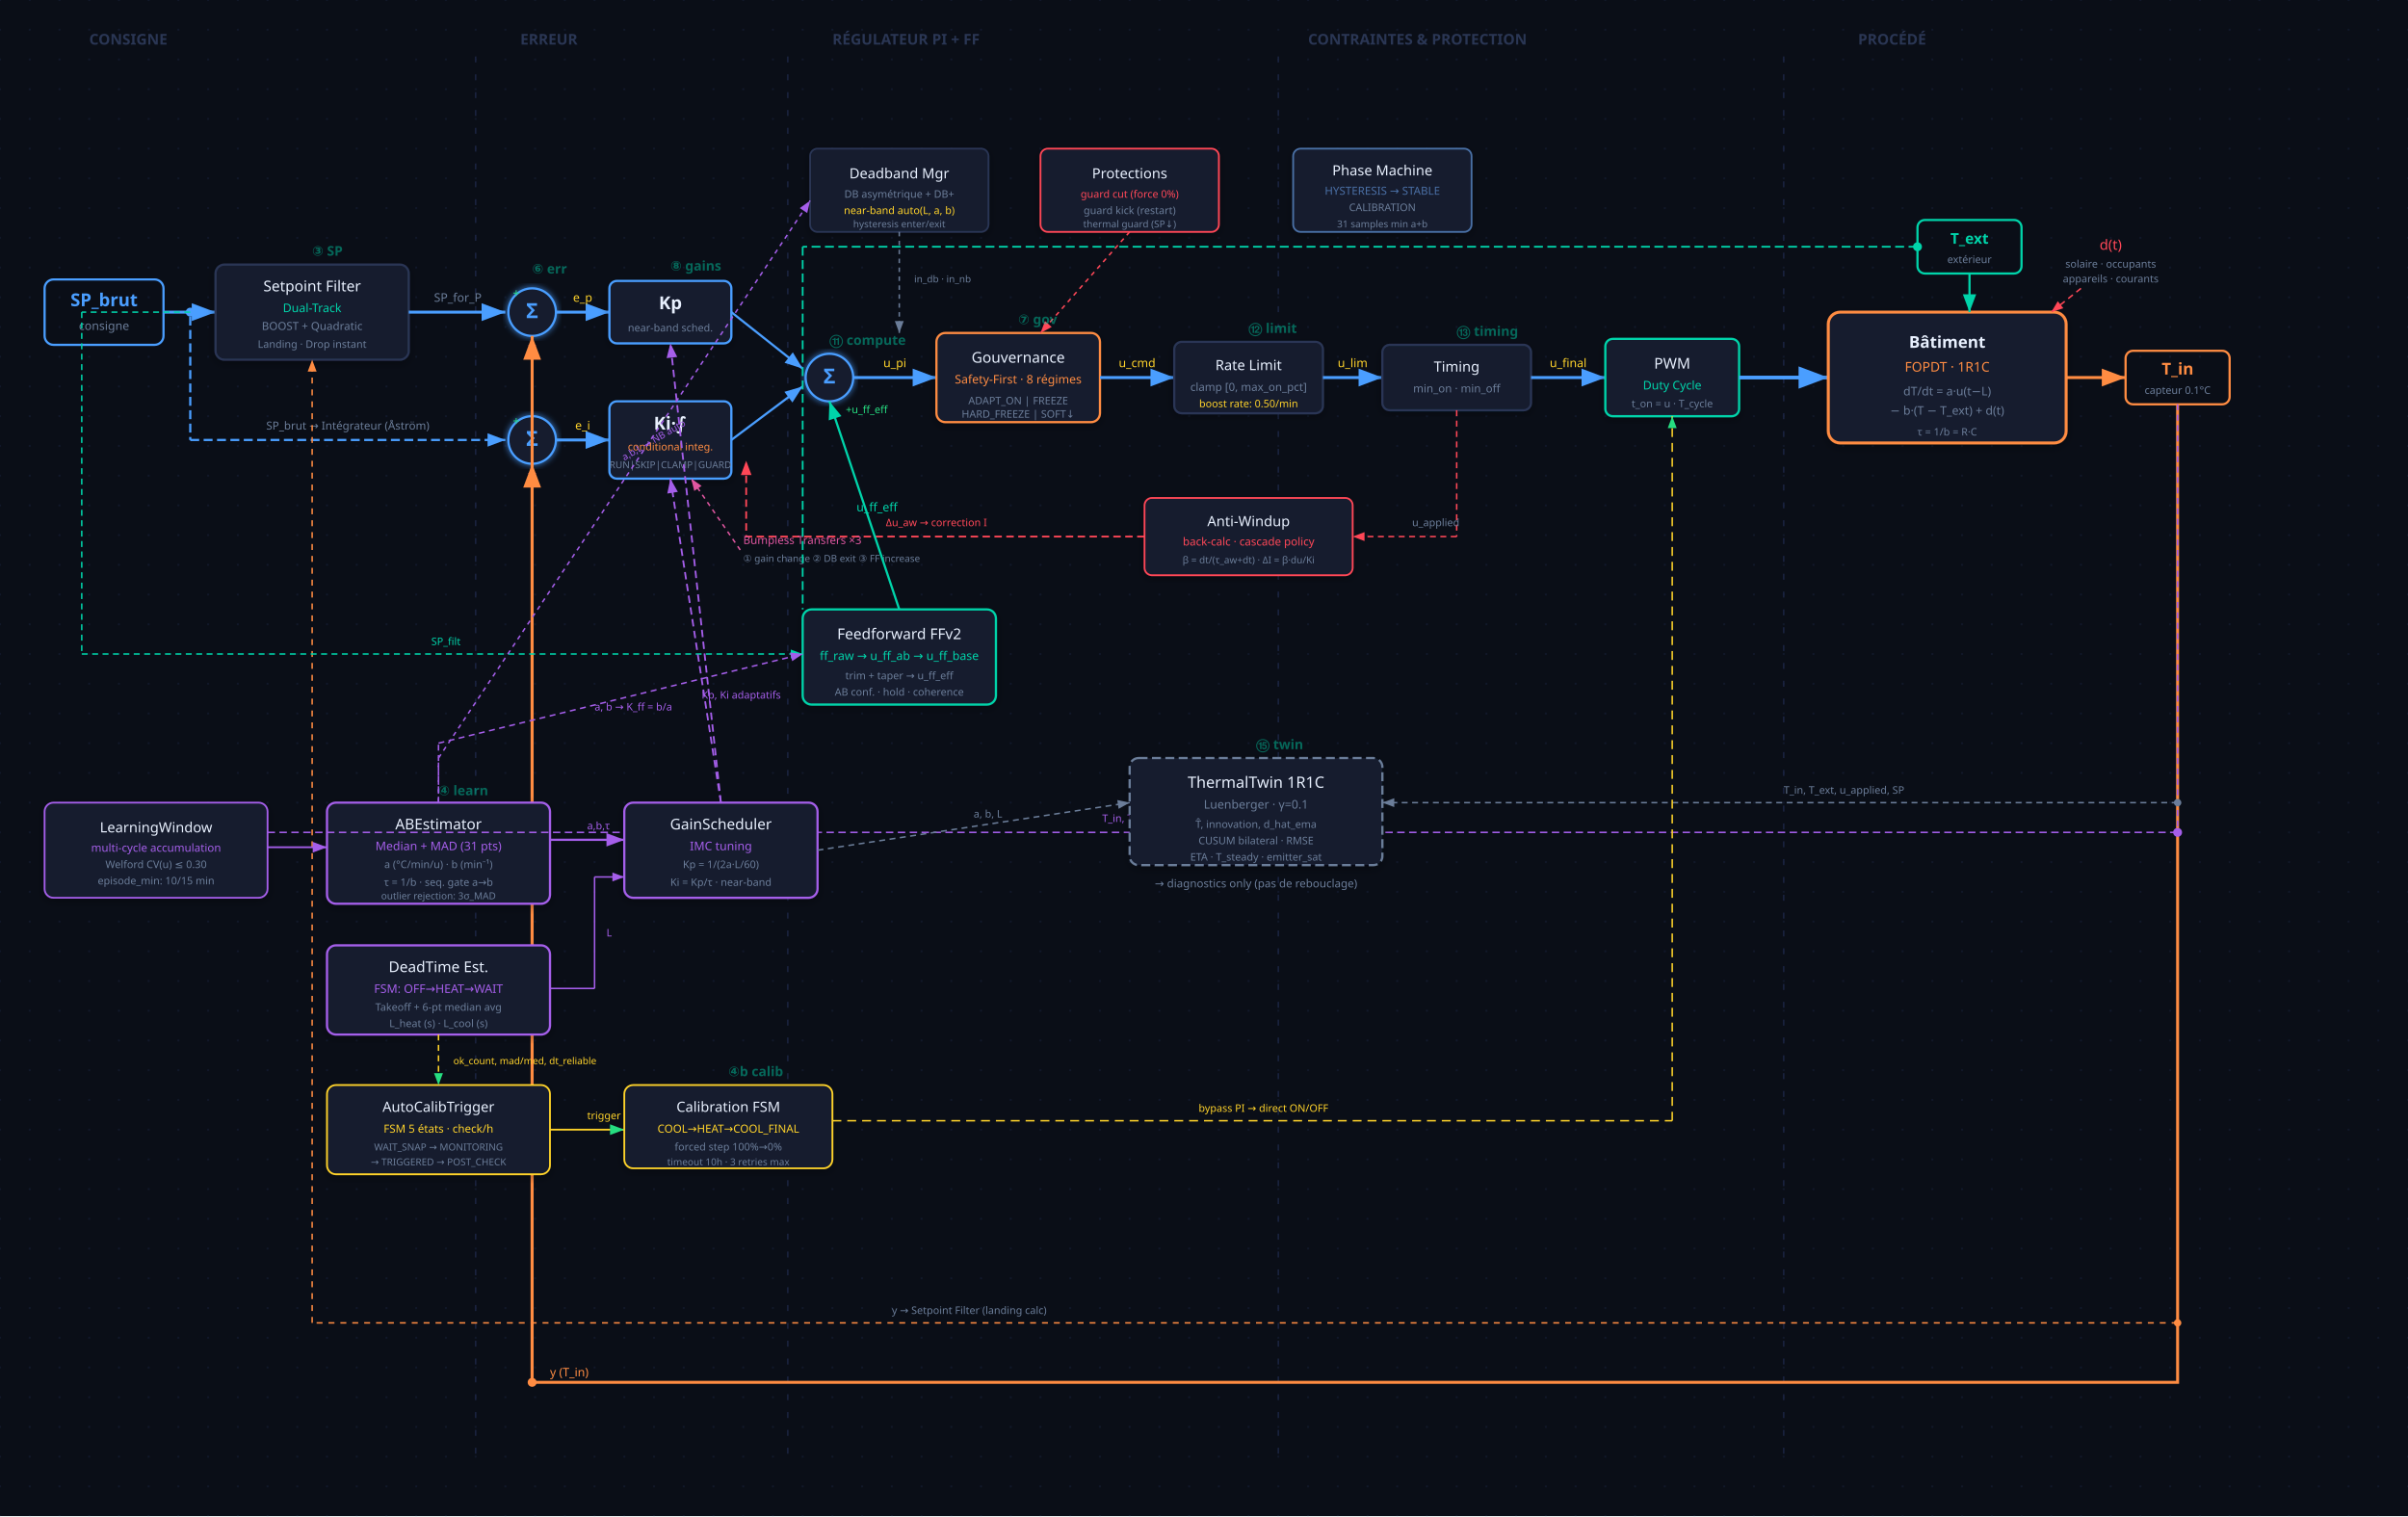
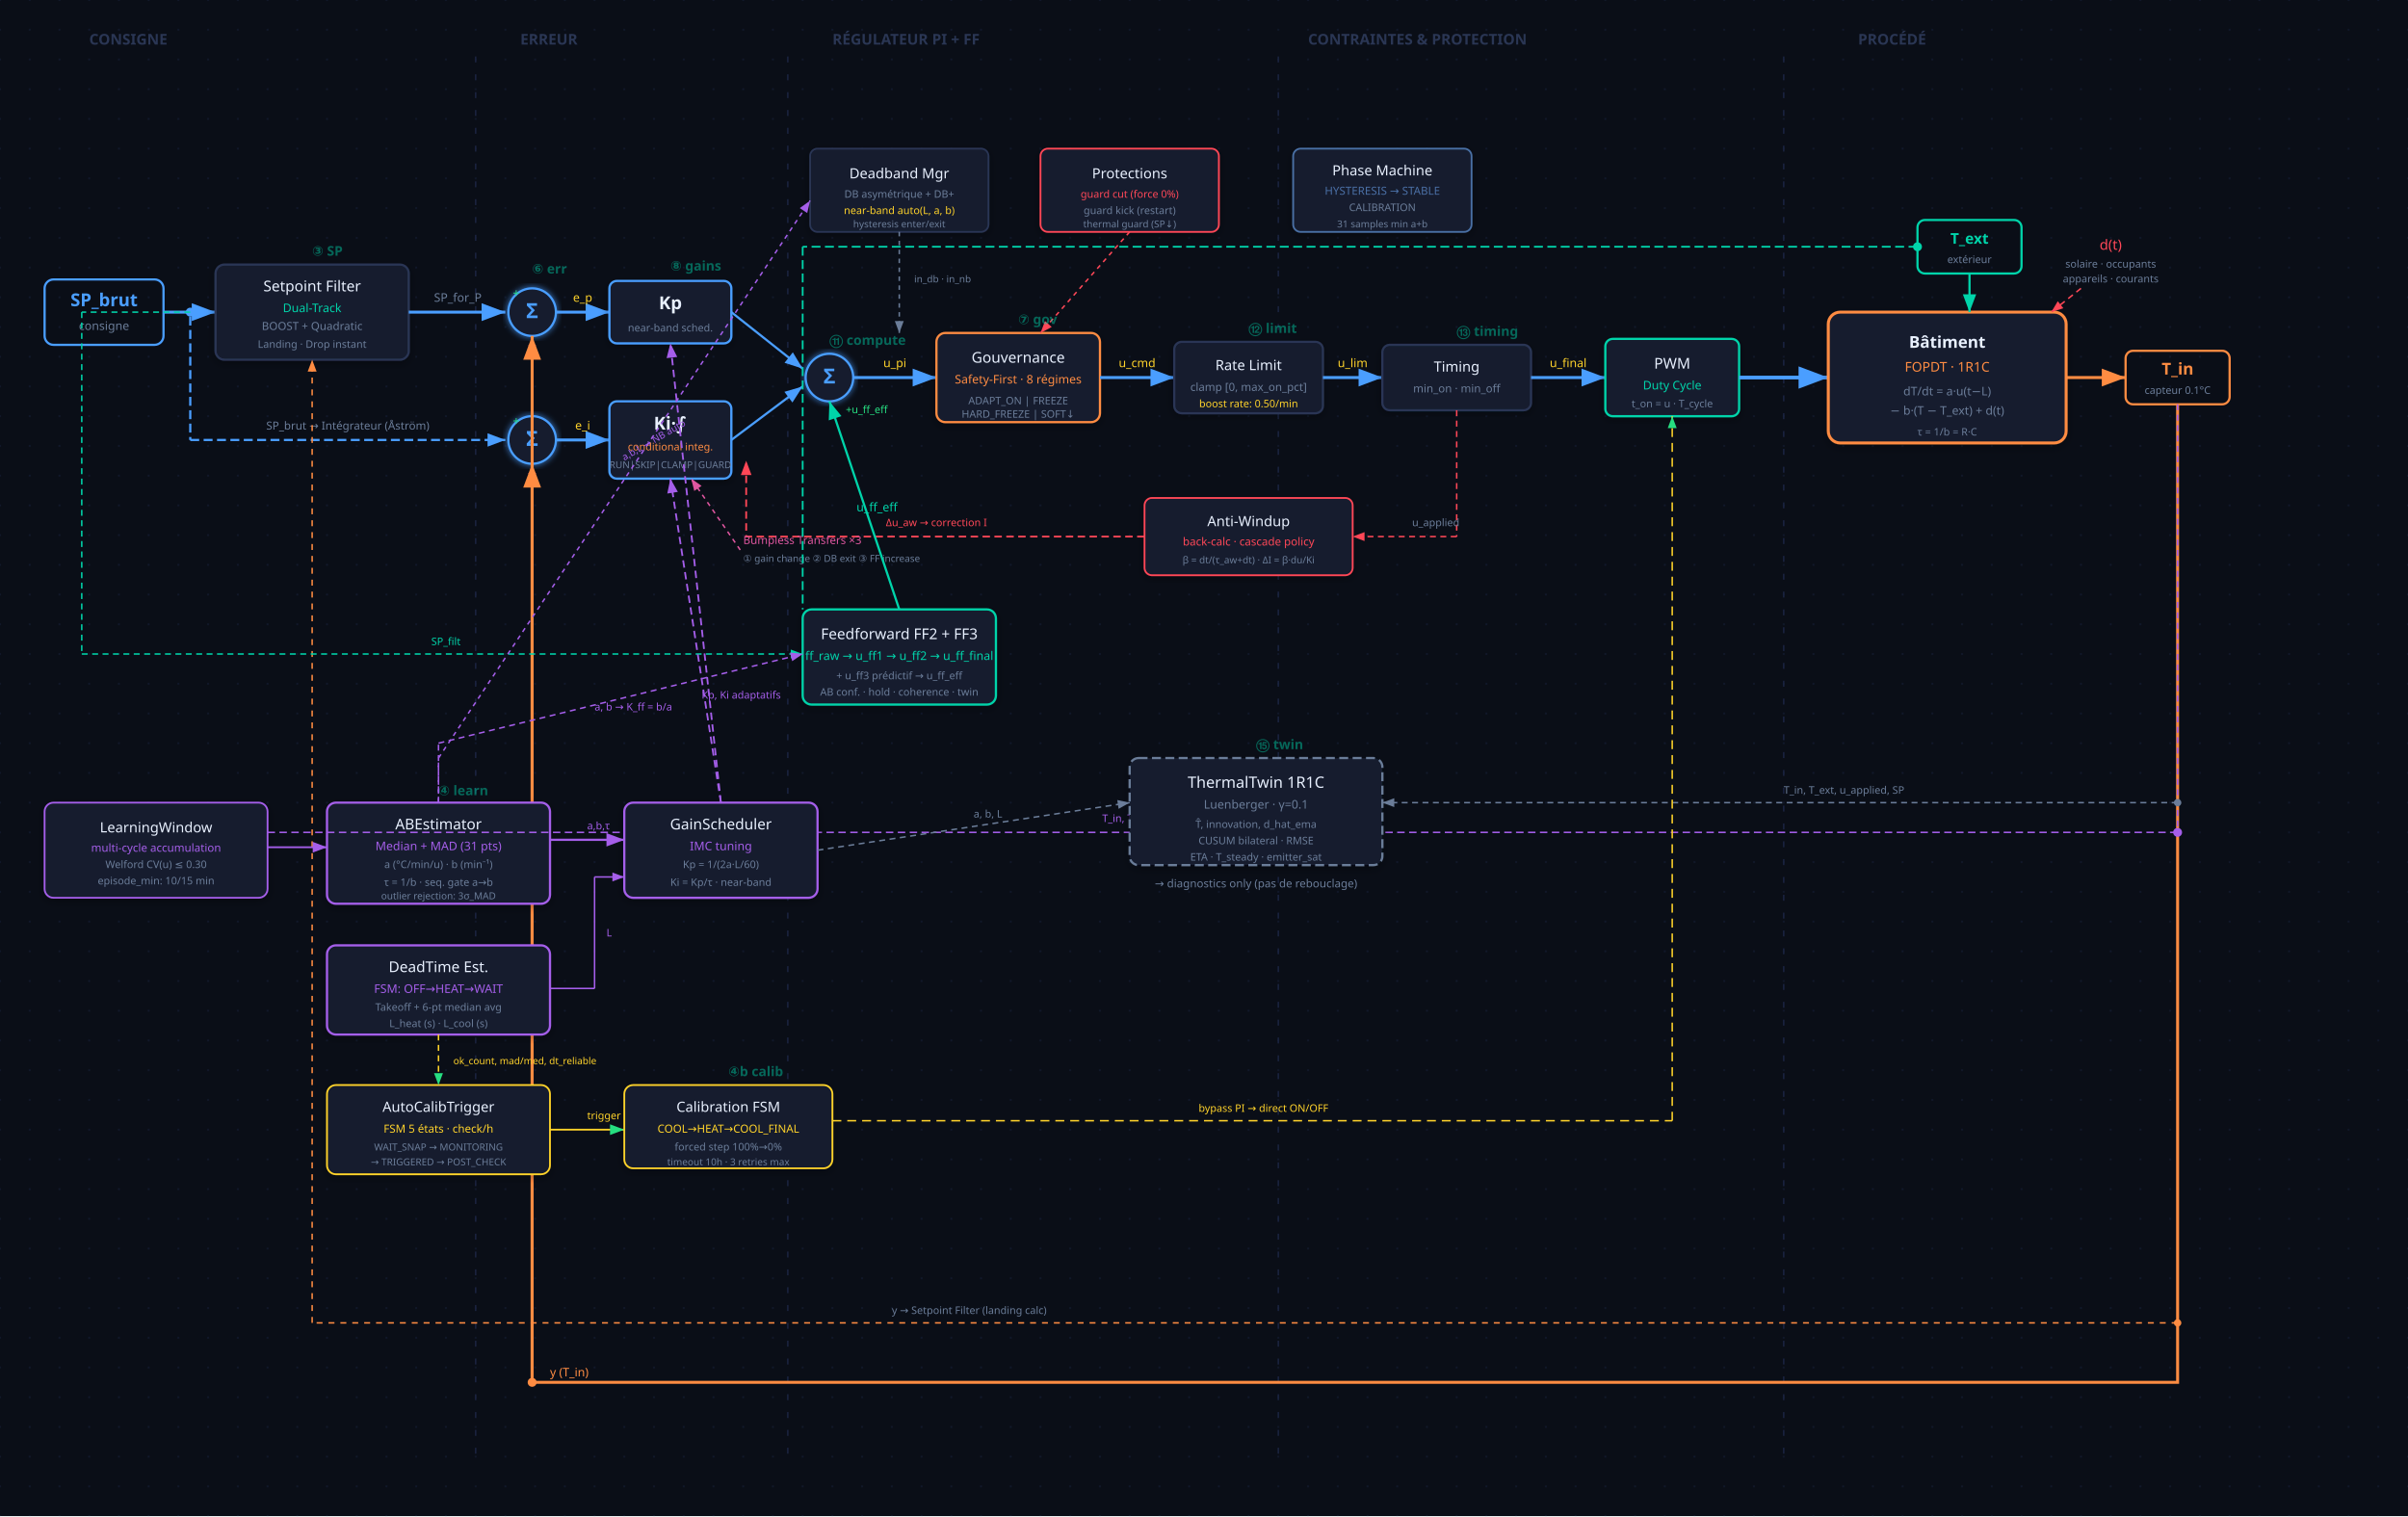
<svg xmlns="http://www.w3.org/2000/svg" viewBox="0 0 1620 1020" width="1620" height="1020">
  <defs>
    <marker id="arr-blue" markerWidth="8" markerHeight="6" refX="8" refY="3" orient="auto">
      <path d="M0,0 L8,3 L0,6 Z" fill="#4a9eff" />
    </marker>
    <marker id="arr-orange" markerWidth="8" markerHeight="6" refX="8" refY="3" orient="auto">
      <path d="M0,0 L8,3 L0,6 Z" fill="#ff8c42" />
    </marker>
    <marker id="arr-cyan" markerWidth="8" markerHeight="6" refX="8" refY="3" orient="auto">
      <path d="M0,0 L8,3 L0,6 Z" fill="#00d4aa" />
    </marker>
    <marker id="arr-purple" markerWidth="8" markerHeight="6" refX="8" refY="3" orient="auto">
      <path d="M0,0 L8,3 L0,6 Z" fill="#a55eea" />
    </marker>
    <marker id="arr-gray" markerWidth="8" markerHeight="6" refX="8" refY="3" orient="auto">
      <path d="M0,0 L8,3 L0,6 Z" fill="#6b7d99" />
    </marker>
    <marker id="arr-red" markerWidth="8" markerHeight="6" refX="8" refY="3" orient="auto">
      <path d="M0,0 L8,3 L0,6 Z" fill="#ff4757" />
    </marker>
    <marker id="arr-green" markerWidth="8" markerHeight="6" refX="8" refY="3" orient="auto">
      <path d="M0,0 L8,3 L0,6 Z" fill="#26de81" />
    </marker>
    <marker id="arr-pink" markerWidth="8" markerHeight="6" refX="8" refY="3" orient="auto">
      <path d="M0,0 L8,3 L0,6 Z" fill="#e056a0" />
    </marker>
    <pattern id="grid" width="20" height="20" patternUnits="userSpaceOnUse">
      <circle cx="0" cy="0" r=".5" fill="#1a2340" />
      <circle cx="20" cy="0" r=".5" fill="#1a2340" />
      <circle cx="0" cy="20" r=".5" fill="#1a2340" />
      <circle cx="20" cy="20" r=".5" fill="#1a2340" />
    </pattern>
    <filter id="bs">
      <feDropShadow dx="0" dy="2" stdDeviation="3" flood-color="#000" flood-opacity=".3" />
    </filter>
    <filter id="gl">
      <feGaussianBlur stdDeviation="2" result="b" />
      <feMerge>
        <feMergeNode in="b" />
        <feMergeNode in="SourceGraphic" />
      </feMerge>
    </filter>
  </defs>
  <rect width="1620" height="1020" fill="#0a0e17" />
  <rect width="1620" height="1020" fill="url(#grid)" />
  <text x="60" y="30" font-family="JetBrains Mono" font-size="10" fill="#2a3654" font-weight="600">CONSIGNE</text>
  <text x="350" y="30" font-family="JetBrains Mono" font-size="10" fill="#2a3654" font-weight="600">ERREUR</text>
  <text x="560" y="30" font-family="JetBrains Mono" font-size="10" fill="#2a3654" font-weight="600">RÉGULATEUR PI + FF</text>
  <text x="880" y="30" font-family="JetBrains Mono" font-size="10" fill="#2a3654" font-weight="600">CONTRAINTES &amp; PROTECTION</text>
  <text x="1250" y="30" font-family="JetBrains Mono" font-size="10" fill="#2a3654" font-weight="600">PROCÉDÉ</text>
  <line x1="320" y1="38" x2="320" y2="980" stroke="#1a2340" stroke-width="1" stroke-dasharray="4 8" />
  <line x1="530" y1="38" x2="530" y2="980" stroke="#1a2340" stroke-width="1" stroke-dasharray="4 8" />
  <line x1="860" y1="38" x2="860" y2="980" stroke="#1a2340" stroke-width="1" stroke-dasharray="4 8" />
  <line x1="1200" y1="38" x2="1200" y2="980" stroke="#1a2340" stroke-width="1" stroke-dasharray="4 8" />
  <g class="block" data-tip="sp_brut">
    <rect x="30" y="188" width="80" height="44" rx="6" fill="none" stroke="#4a9eff" stroke-width="1.5" />
    <text x="70" y="206" text-anchor="middle" font-family="JetBrains Mono" font-size="12" fill="#4a9eff" font-weight="600">SP_brut</text>
    <text x="70" y="222" text-anchor="middle" font-family="JetBrains Mono" font-size="8" fill="#6b7d99">consigne</text>
  </g>
  <line x1="110" y1="210" x2="145" y2="210" stroke="#4a9eff" stroke-width="2" marker-end="url(#arr-blue)" />
  <circle cx="128" cy="210" r="3" fill="#4a9eff" />
  <g class="block" data-tip="sp_filter">
    <rect x="145" y="178" width="130" height="64" rx="6" fill="#141b2d" stroke="#2a3654" stroke-width="1.5" filter="url(#bs)" />
    <text x="210" y="196" text-anchor="middle" font-family="JetBrains Mono" font-size="10" fill="#e8f0fe" font-weight="500">Setpoint Filter</text>
    <text x="210" y="210" text-anchor="middle" font-family="JetBrains Mono" font-size="8" fill="#00d4aa">Dual-Track</text>
    <text x="210" y="222" text-anchor="middle" font-family="JetBrains Mono" font-size="7.5" fill="#6b7d99">BOOST + Quadratic</text>
    <text x="210" y="234" text-anchor="middle" font-family="JetBrains Mono" font-size="7" fill="#6b7d99">Landing · Drop instant</text>
  </g>
  <line x1="128" y1="213" x2="128" y2="296" stroke="#4a9eff" stroke-width="1.5" stroke-dasharray="6 3" />
  <line x1="128" y1="296" x2="340" y2="296" stroke="#4a9eff" stroke-width="1.5" stroke-dasharray="6 3" marker-end="url(#arr-blue)" />
  <text x="234" y="289" text-anchor="middle" font-family="JetBrains Mono" font-size="7.5" fill="#6b7d99">SP_brut → Intégrateur (Åström)</text>
  <line x1="275" y1="210" x2="340" y2="210" stroke="#4a9eff" stroke-width="2" marker-end="url(#arr-blue)" />
  <text x="308" y="203" text-anchor="middle" font-family="JetBrains Mono" font-size="8" fill="#6b7d99">SP_for_P</text>
  <g class="block" data-tip="summer_p">
    <circle cx="358" cy="210" r="16" fill="#141b2d" stroke="#4a9eff" stroke-width="1.5" filter="url(#gl)" />
    <text x="358" y="214" text-anchor="middle" font-family="JetBrains Mono" font-size="14" fill="#4a9eff" font-weight="700">Σ</text>
    <text x="345" y="200" font-family="JetBrains Mono" font-size="8" fill="#26de81">+</text>
    <text x="358" y="235" text-anchor="middle" font-family="JetBrains Mono" font-size="8" fill="#ff4757">−</text>
  </g>
  <g class="block" data-tip="summer_i">
    <circle cx="358" cy="296" r="16" fill="#141b2d" stroke="#4a9eff" stroke-width="1.5" filter="url(#gl)" />
    <text x="358" y="300" text-anchor="middle" font-family="JetBrains Mono" font-size="14" fill="#4a9eff" font-weight="700">Σ</text>
    <text x="345" y="286" font-family="JetBrains Mono" font-size="8" fill="#26de81">+</text>
    <text x="358" y="321" text-anchor="middle" font-family="JetBrains Mono" font-size="8" fill="#ff4757">−</text>
  </g>
  <line x1="374" y1="210" x2="410" y2="210" stroke="#4a9eff" stroke-width="2" marker-end="url(#arr-blue)" />
  <text x="392" y="203" text-anchor="middle" font-family="JetBrains Mono" font-size="8" fill="#ffd32a">e_p</text>
  <g class="block" data-tip="kp">
    <rect x="410" y="189" width="82" height="42" rx="5" fill="#141b2d" stroke="#4a9eff" stroke-width="1.5" filter="url(#bs)" />
    <text x="451" y="208" text-anchor="middle" font-family="JetBrains Mono" font-size="12" fill="#e8f0fe" font-weight="600">Kp</text>
    <text x="451" y="223" text-anchor="middle" font-family="JetBrains Mono" font-size="7" fill="#6b7d99">near-band sched.</text>
  </g>
  <line x1="374" y1="296" x2="410" y2="296" stroke="#4a9eff" stroke-width="2" marker-end="url(#arr-blue)" />
  <text x="392" y="289" text-anchor="middle" font-family="JetBrains Mono" font-size="8" fill="#ffd32a">e_i</text>
  <g class="block" data-tip="ki">
    <rect x="410" y="270" width="82" height="52" rx="5" fill="#141b2d" stroke="#4a9eff" stroke-width="1.5" filter="url(#bs)" />
    <text x="451" y="289" text-anchor="middle" font-family="JetBrains Mono" font-size="12" fill="#e8f0fe" font-weight="600">Ki·∫</text>
    <text x="451" y="303" text-anchor="middle" font-family="JetBrains Mono" font-size="7" fill="#ff8c42">conditional integ.</text>
    <text x="451" y="315" text-anchor="middle" font-family="JetBrains Mono" font-size="6.5" fill="#6b7d99">RUN|SKIP|CLAMP|GUARD</text>
  </g>
  <line x1="492" y1="210" x2="540" y2="248" stroke="#4a9eff" stroke-width="1.5" marker-end="url(#arr-blue)" />
  <line x1="492" y1="296" x2="540" y2="260" stroke="#4a9eff" stroke-width="1.5" marker-end="url(#arr-blue)" />
  <g class="block" data-tip="summer_pi">
    <circle cx="558" cy="254" r="16" fill="#141b2d" stroke="#4a9eff" stroke-width="1.5" filter="url(#gl)" />
    <text x="558" y="258" text-anchor="middle" font-family="JetBrains Mono" font-size="14" fill="#4a9eff" font-weight="700">Σ</text>
    <text x="569" y="278" font-family="JetBrains Mono" font-size="7" fill="#26de81">+u_ff_eff</text>
  </g>
  <line x1="574" y1="254" x2="630" y2="254" stroke="#4a9eff" stroke-width="2" marker-end="url(#arr-blue)" />
  <text x="602" y="247" text-anchor="middle" font-family="JetBrains Mono" font-size="8" fill="#ffd32a">u_pi</text>
  <g class="block" data-tip="governance">
    <rect x="630" y="224" width="110" height="60" rx="6" fill="#141b2d" stroke="#ff8c42" stroke-width="1.5" filter="url(#bs)" />
    <text x="685" y="244" text-anchor="middle" font-family="JetBrains Mono" font-size="10" fill="#e8f0fe" font-weight="500">Gouvernance</text>
    <text x="685" y="258" text-anchor="middle" font-family="JetBrains Mono" font-size="8" fill="#ff8c42">Safety-First · 8 régimes</text>
    <text x="685" y="272" text-anchor="middle" font-family="JetBrains Mono" font-size="7" fill="#6b7d99">ADAPT_ON | FREEZE</text>
    <text x="685" y="281" text-anchor="middle" font-family="JetBrains Mono" font-size="7" fill="#6b7d99">HARD_FREEZE | SOFT↓</text>
  </g>
  <line x1="740" y1="254" x2="790" y2="254" stroke="#4a9eff" stroke-width="2" marker-end="url(#arr-blue)" />
  <text x="765" y="247" text-anchor="middle" font-family="JetBrains Mono" font-size="8" fill="#ffd32a">u_cmd</text>
  <g class="block" data-tip="rate_limit">
    <rect x="790" y="230" width="100" height="48" rx="5" fill="#141b2d" stroke="#2a3654" stroke-width="1.5" filter="url(#bs)" />
    <text x="840" y="249" text-anchor="middle" font-family="JetBrains Mono" font-size="9.5" fill="#e8f0fe" font-weight="500">Rate Limit</text>
    <text x="840" y="263" text-anchor="middle" font-family="JetBrains Mono" font-size="7.5" fill="#6b7d99">clamp [0, max_on_pct]</text>
    <text x="840" y="274" text-anchor="middle" font-family="JetBrains Mono" font-size="7" fill="#ffd32a">boost rate: 0.50/min</text>
  </g>
  <line x1="890" y1="254" x2="930" y2="254" stroke="#4a9eff" stroke-width="2" marker-end="url(#arr-blue)" />
  <text x="910" y="247" text-anchor="middle" font-family="JetBrains Mono" font-size="8" fill="#ffd32a">u_lim</text>
  <g class="block" data-tip="timing">
    <rect x="930" y="232" width="100" height="44" rx="5" fill="#141b2d" stroke="#2a3654" stroke-width="1.5" filter="url(#bs)" />
    <text x="980" y="250" text-anchor="middle" font-family="JetBrains Mono" font-size="9.5" fill="#e8f0fe" font-weight="500">Timing</text>
    <text x="980" y="264" text-anchor="middle" font-family="JetBrains Mono" font-size="7.5" fill="#6b7d99">min_on · min_off</text>
  </g>
  <line x1="1030" y1="254" x2="1080" y2="254" stroke="#4a9eff" stroke-width="2" marker-end="url(#arr-blue)" />
  <text x="1055" y="247" text-anchor="middle" font-family="JetBrains Mono" font-size="8" fill="#ffd32a">u_final</text>
  <g class="block" data-tip="pwm">
    <rect x="1080" y="228" width="90" height="52" rx="5" fill="#141b2d" stroke="#00d4aa" stroke-width="1.5" filter="url(#bs)" />
    <text x="1125" y="248" text-anchor="middle" font-family="JetBrains Mono" font-size="10" fill="#e8f0fe" font-weight="500">PWM</text>
    <text x="1125" y="262" text-anchor="middle" font-family="JetBrains Mono" font-size="8" fill="#00d4aa">Duty Cycle</text>
    <text x="1125" y="274" text-anchor="middle" font-family="JetBrains Mono" font-size="7" fill="#6b7d99">t_on = u · T_cycle</text>
  </g>
  <line x1="1170" y1="254" x2="1230" y2="254" stroke="#4a9eff" stroke-width="2.5" marker-end="url(#arr-blue)" />
  <g class="block" data-tip="process">
    <rect x="1230" y="210" width="160" height="88" rx="8" fill="#141b2d" stroke="#ff8c42" stroke-width="2" filter="url(#bs)" />
    <text x="1310" y="234" text-anchor="middle" font-family="JetBrains Mono" font-size="11" fill="#e8f0fe" font-weight="600">Bâtiment</text>
    <text x="1310" y="250" text-anchor="middle" font-family="JetBrains Mono" font-size="9" fill="#ff8c42">FOPDT · 1R1C</text>
    <text x="1310" y="266" text-anchor="middle" font-family="JetBrains Mono" font-size="8" fill="#6b7d99">dT/dt = a·u(t−L)</text>
    <text x="1310" y="279" text-anchor="middle" font-family="JetBrains Mono" font-size="8" fill="#6b7d99">− b·(T − T_ext) + d(t)</text>
    <text x="1310" y="293" text-anchor="middle" font-family="JetBrains Mono" font-size="7" fill="#6b7d99">τ = 1/b = R·C</text>
  </g>
  <g class="block" data-tip="sensor">
    <rect x="1430" y="236" width="70" height="36" rx="5" fill="none" stroke="#ff8c42" stroke-width="1.5" />
    <text x="1465" y="252" text-anchor="middle" font-family="JetBrains Mono" font-size="11" fill="#ff8c42" font-weight="600">T_in</text>
    <text x="1465" y="265" text-anchor="middle" font-family="JetBrains Mono" font-size="7" fill="#6b7d99">capteur 0.1°C</text>
  </g>
  <line x1="1390" y1="254" x2="1430" y2="254" stroke="#ff8c42" stroke-width="2" marker-end="url(#arr-orange)" />
  <g class="block" data-tip="text">
    <rect x="1290" y="148" width="70" height="36" rx="5" fill="none" stroke="#00d4aa" stroke-width="1.5" />
    <text x="1325" y="164" text-anchor="middle" font-family="JetBrains Mono" font-size="10" fill="#00d4aa" font-weight="600">T_ext</text>
    <text x="1325" y="177" text-anchor="middle" font-family="JetBrains Mono" font-size="7" fill="#6b7d99">extérieur</text>
  </g>
  <line x1="1325" y1="184" x2="1325" y2="210" stroke="#00d4aa" stroke-width="1.5" marker-end="url(#arr-cyan)" />
  <text x="1420" y="168" text-anchor="middle" font-family="JetBrains Mono" font-size="9.5" fill="#ff4757">d(t)</text>
  <text x="1420" y="180" text-anchor="middle" font-family="JetBrains Mono" font-size="7" fill="#6b7d99">solaire · occupants</text>
  <text x="1420" y="190" text-anchor="middle" font-family="JetBrains Mono" font-size="7" fill="#6b7d99">appareils · courants</text>
  <line x1="1400" y1="194" x2="1380" y2="210" stroke="#ff4757" stroke-width="1" stroke-dasharray="4 3" marker-end="url(#arr-red)" />
  <polyline points="1465,272 1465,930 358,930 358,312" stroke="#ff8c42" stroke-width="2" fill="none" marker-end="url(#arr-orange)" />
  <line x1="358" y1="930" x2="358" y2="226" stroke="#ff8c42" stroke-width="2" marker-end="url(#arr-orange)" />
  <circle cx="358" cy="930" r="3" fill="#ff8c42" />
  <text x="370" y="926" font-family="JetBrains Mono" font-size="8" fill="#ff8c42">y (T_in)</text>
  <circle cx="1465" cy="890" r="2.5" fill="#ff8c42" />
  <line x1="1465" y1="890" x2="210" y2="890" stroke="#ff8c42" stroke-width="1" stroke-dasharray="4 4" />
  <line x1="210" y1="890" x2="210" y2="242" stroke="#ff8c42" stroke-width="1" stroke-dasharray="4 4" marker-end="url(#arr-orange)" />
  <text x="600" y="884" font-family="JetBrains Mono" font-size="7" fill="#6b7d99">y → Setpoint Filter (landing calc)</text>
  <g class="block" data-tip="antiwindup">
    <rect x="770" y="335" width="140" height="52" rx="5" fill="#141b2d" stroke="#ff4757" stroke-width="1.2" filter="url(#bs)" />
    <text x="840" y="354" text-anchor="middle" font-family="JetBrains Mono" font-size="9.5" fill="#e8f0fe" font-weight="500">Anti-Windup</text>
    <text x="840" y="367" text-anchor="middle" font-family="JetBrains Mono" font-size="7.5" fill="#ff4757">back-calc · cascade policy</text>
    <text x="840" y="379" text-anchor="middle" font-family="JetBrains Mono" font-size="6.5" fill="#6b7d99">β = dt/(τ_aw+dt) · ΔI = β·du/Ki</text>
  </g>
  <path d="M770,361 L502,361 L502,310" stroke="#ff4757" stroke-width="1.2" fill="none" stroke-dasharray="5 3" marker-end="url(#arr-red)" />
  <text x="630" y="354" text-anchor="middle" font-family="JetBrains Mono" font-size="7" fill="#ff4757">Δu_aw → correction I</text>
  <line x1="980" y1="276" x2="980" y2="361" stroke="#ff4757" stroke-width="1" stroke-dasharray="4 3" />
  <line x1="980" y1="361" x2="910" y2="361" stroke="#ff4757" stroke-width="1" stroke-dasharray="4 3" marker-end="url(#arr-red)" />
  <text x="950" y="354" font-family="JetBrains Mono" font-size="7" fill="#6b7d99">u_applied</text>
  <text x="500" y="366" font-family="JetBrains Mono" font-size="7.5" fill="#e056a0" font-weight="500">Bumpless Transfers ×3</text>
  <text x="500" y="378" font-family="JetBrains Mono" font-size="6.5" fill="#6b7d99">① gain change  ② DB exit  ③ FF increase</text>
  <line x1="498" y1="370" x2="465" y2="322" stroke="#e056a0" stroke-width="1" stroke-dasharray="3 3" marker-end="url(#arr-pink)" />
  <g class="block" data-tip="feedforward">
    <rect x="540" y="410" width="130" height="64" rx="6" fill="#141b2d" stroke="#00d4aa" stroke-width="1.5" filter="url(#bs)" />
-     <text x="605" y="430" text-anchor="middle" font-family="JetBrains Mono" font-size="10" fill="#e8f0fe" font-weight="500">Feedforward FFv2</text>
-     <text x="605" y="444" text-anchor="middle" font-family="JetBrains Mono" font-size="8" fill="#00d4aa">ff_raw → u_ff_ab → u_ff_base</text>
-     <text x="605" y="457" text-anchor="middle" font-family="JetBrains Mono" font-size="7" fill="#6b7d99">trim + taper → u_ff_eff</text>
-     <text x="605" y="468" text-anchor="middle" font-family="JetBrains Mono" font-size="7" fill="#6b7d99">AB conf. · hold · coherence</text>
+     <text x="605" y="430" text-anchor="middle" font-family="JetBrains Mono" font-size="10" fill="#e8f0fe" font-weight="500">Feedforward FF2 + FF3</text>
+     <text x="605" y="444" text-anchor="middle" font-family="JetBrains Mono" font-size="8" fill="#00d4aa">ff_raw → u_ff1 → u_ff2 → u_ff_final</text>
+     <text x="605" y="457" text-anchor="middle" font-family="JetBrains Mono" font-size="7" fill="#6b7d99">+ u_ff3 prédictif → u_ff_eff</text>
+     <text x="605" y="468" text-anchor="middle" font-family="JetBrains Mono" font-size="7" fill="#6b7d99">AB conf. · hold · coherence · twin</text>
  </g>
  <circle cx="1290" cy="166" r="3" fill="#00d4aa" />
  <line x1="1290" y1="166" x2="540" y2="166" stroke="#00d4aa" stroke-width="1.2" stroke-dasharray="6 3" />
  <line x1="540" y1="166" x2="540" y2="410" stroke="#00d4aa" stroke-width="1.2" stroke-dasharray="6 3" />
  <line x1="128" y1="210" x2="55" y2="210" stroke="#00d4aa" stroke-width="1" stroke-dasharray="4 3" />
  <line x1="55" y1="210" x2="55" y2="440" stroke="#00d4aa" stroke-width="1" stroke-dasharray="4 3" />
  <line x1="55" y1="440" x2="540" y2="440" stroke="#00d4aa" stroke-width="1" stroke-dasharray="4 3" marker-end="url(#arr-cyan)" />
  <text x="300" y="434" text-anchor="middle" font-family="JetBrains Mono" font-size="7" fill="#00d4aa">SP_filt</text>
  <line x1="605" y1="410" x2="558" y2="270" stroke="#00d4aa" stroke-width="1.5" marker-end="url(#arr-cyan)" />
  <text x="590" y="344" text-anchor="middle" font-family="JetBrains Mono" font-size="8" fill="#00d4aa">u_ff_eff</text>
  <g class="block" data-tip="deadband">
    <rect x="545" y="100" width="120" height="56" rx="5" fill="#141b2d" stroke="#2a3654" stroke-width="1.2" filter="url(#bs)" />
    <text x="605" y="120" text-anchor="middle" font-family="JetBrains Mono" font-size="9.5" fill="#e8f0fe" font-weight="500">Deadband Mgr</text>
    <text x="605" y="133" text-anchor="middle" font-family="JetBrains Mono" font-size="7" fill="#6b7d99">DB asymétrique + DB+</text>
    <text x="605" y="144" text-anchor="middle" font-family="JetBrains Mono" font-size="7" fill="#ffd32a">near-band auto(L, a, b)</text>
    <text x="605" y="153" text-anchor="middle" font-family="JetBrains Mono" font-size="6.5" fill="#6b7d99">hysteresis enter/exit</text>
  </g>
  <line x1="605" y1="156" x2="605" y2="224" stroke="#6b7d99" stroke-width="1" stroke-dasharray="3 3" marker-end="url(#arr-gray)" />
  <text x="615" y="190" font-family="JetBrains Mono" font-size="6.5" fill="#6b7d99">in_db · in_nb</text>
  <g class="block" data-tip="guards">
    <rect x="700" y="100" width="120" height="56" rx="5" fill="#141b2d" stroke="#ff4757" stroke-width="1.2" filter="url(#bs)" />
    <text x="760" y="120" text-anchor="middle" font-family="JetBrains Mono" font-size="9.5" fill="#e8f0fe" font-weight="500">Protections</text>
    <text x="760" y="133" text-anchor="middle" font-family="JetBrains Mono" font-size="7" fill="#ff4757">guard cut (force 0%)</text>
    <text x="760" y="144" text-anchor="middle" font-family="JetBrains Mono" font-size="7" fill="#6b7d99">guard kick (restart)</text>
    <text x="760" y="153" text-anchor="middle" font-family="JetBrains Mono" font-size="6.5" fill="#6b7d99">thermal guard (SP↓)</text>
  </g>
  <line x1="760" y1="156" x2="700" y2="224" stroke="#ff4757" stroke-width="1" stroke-dasharray="3 3" marker-end="url(#arr-red)" />
  <g class="block" data-tip="phase">
    <rect x="870" y="100" width="120" height="56" rx="5" fill="#141b2d" stroke="#4a6fa5" stroke-width="1.2" filter="url(#bs)" />
    <text x="930" y="118" text-anchor="middle" font-family="JetBrains Mono" font-size="9.5" fill="#e8f0fe" font-weight="500">Phase Machine</text>
    <text x="930" y="131" text-anchor="middle" font-family="JetBrains Mono" font-size="7.5" fill="#4a6fa5">HYSTERESIS → STABLE</text>
    <text x="930" y="142" text-anchor="middle" font-family="JetBrains Mono" font-size="7" fill="#6b7d99">CALIBRATION</text>
    <text x="930" y="153" text-anchor="middle" font-family="JetBrains Mono" font-size="6.5" fill="#6b7d99">31 samples min a+b</text>
  </g>
  <g class="block" data-tip="learn_win">
    <rect x="30" y="540" width="150" height="64" rx="6" fill="#141b2d" stroke="#a55eea" stroke-width="1.2" filter="url(#bs)" />
    <text x="105" y="560" text-anchor="middle" font-family="JetBrains Mono" font-size="9.5" fill="#e8f0fe" font-weight="500">LearningWindow</text>
    <text x="105" y="573" text-anchor="middle" font-family="JetBrains Mono" font-size="7.5" fill="#a55eea">multi-cycle accumulation</text>
    <text x="105" y="584" text-anchor="middle" font-family="JetBrains Mono" font-size="7" fill="#6b7d99">Welford CV(u) ≤ 0.30</text>
    <text x="105" y="595" text-anchor="middle" font-family="JetBrains Mono" font-size="7" fill="#6b7d99">episode_min: 10/15 min</text>
  </g>
  <g class="block" data-tip="ab_estimator">
    <rect x="220" y="540" width="150" height="68" rx="6" fill="#141b2d" stroke="#a55eea" stroke-width="1.5" filter="url(#bs)" />
    <text x="295" y="558" text-anchor="middle" font-family="JetBrains Mono" font-size="10" fill="#e8f0fe" font-weight="500">ABEstimator</text>
    <text x="295" y="572" text-anchor="middle" font-family="JetBrains Mono" font-size="8" fill="#a55eea">Median + MAD (31 pts)</text>
    <text x="295" y="584" text-anchor="middle" font-family="JetBrains Mono" font-size="7" fill="#6b7d99">a (°C/min/u) · b (min⁻¹)</text>
    <text x="295" y="596" text-anchor="middle" font-family="JetBrains Mono" font-size="7" fill="#6b7d99">τ = 1/b · seq. gate a→b</text>
    <text x="295" y="605" text-anchor="middle" font-family="JetBrains Mono" font-size="6.5" fill="#6b7d99">outlier rejection: 3σ_MAD</text>
  </g>
  <line x1="180" y1="570" x2="220" y2="570" stroke="#a55eea" stroke-width="1.2" marker-end="url(#arr-purple)" />
  <circle cx="1465" cy="560" r="3" fill="#a55eea" />
  <line x1="1465" y1="560" x2="180" y2="560" stroke="#a55eea" stroke-width="1" stroke-dasharray="5 3" />
  <text x="820" y="553" text-anchor="middle" font-family="JetBrains Mono" font-size="7" fill="#a55eea">T_in, T_ext, u_applied → fenêtre d'apprentissage</text>
  <line x1="1465" y1="272" x2="1465" y2="560" stroke="#a55eea" stroke-width="1" stroke-dasharray="4 3" />
  <g class="block" data-tip="deadtime">
    <rect x="220" y="636" width="150" height="60" rx="6" fill="#141b2d" stroke="#a55eea" stroke-width="1.5" filter="url(#bs)" />
    <text x="295" y="654" text-anchor="middle" font-family="JetBrains Mono" font-size="10" fill="#e8f0fe" font-weight="500">DeadTime Est.</text>
    <text x="295" y="668" text-anchor="middle" font-family="JetBrains Mono" font-size="8" fill="#a55eea">FSM: OFF→HEAT→WAIT</text>
    <text x="295" y="680" text-anchor="middle" font-family="JetBrains Mono" font-size="7" fill="#6b7d99">Takeoff + 6-pt median avg</text>
    <text x="295" y="691" text-anchor="middle" font-family="JetBrains Mono" font-size="7" fill="#6b7d99">L_heat (s) · L_cool (s)</text>
  </g>
  <g class="block" data-tip="gain_scheduler">
    <rect x="420" y="540" width="130" height="64" rx="6" fill="#141b2d" stroke="#a55eea" stroke-width="1.5" filter="url(#bs)" />
    <text x="485" y="558" text-anchor="middle" font-family="JetBrains Mono" font-size="10" fill="#e8f0fe" font-weight="500">GainScheduler</text>
    <text x="485" y="572" text-anchor="middle" font-family="JetBrains Mono" font-size="8" fill="#a55eea">IMC tuning</text>
    <text x="485" y="584" text-anchor="middle" font-family="JetBrains Mono" font-size="7" fill="#6b7d99">Kp = 1/(2a·L/60)</text>
    <text x="485" y="596" text-anchor="middle" font-family="JetBrains Mono" font-size="7" fill="#6b7d99">Ki = Kp/τ · near-band</text>
  </g>
  <line x1="370" y1="565" x2="420" y2="565" stroke="#a55eea" stroke-width="1.5" marker-end="url(#arr-purple)" />
  <text x="395" y="558" font-family="JetBrains Mono" font-size="7" fill="#a55eea">a,b,τ</text>
  <line x1="370" y1="665" x2="400" y2="665" stroke="#a55eea" stroke-width="1" />
  <line x1="400" y1="665" x2="400" y2="590" stroke="#a55eea" stroke-width="1" />
  <line x1="400" y1="590" x2="420" y2="590" stroke="#a55eea" stroke-width="1" marker-end="url(#arr-purple)" />
  <text x="408" y="630" font-family="JetBrains Mono" font-size="7" fill="#a55eea">L</text>
  <line x1="485" y1="540" x2="451" y2="231" stroke="#a55eea" stroke-width="1.2" stroke-dasharray="5 3" marker-end="url(#arr-purple)" />
  <line x1="485" y1="540" x2="451" y2="322" stroke="#a55eea" stroke-width="1.2" stroke-dasharray="5 3" marker-end="url(#arr-purple)" />
  <text x="472" y="470" font-family="JetBrains Mono" font-size="7" fill="#a55eea">Kp, Ki adaptatifs</text>
  <line x1="295" y1="540" x2="295" y2="500" stroke="#a55eea" stroke-width="1" stroke-dasharray="4 3" />
  <line x1="295" y1="500" x2="540" y2="440" stroke="#a55eea" stroke-width="1" stroke-dasharray="4 3" marker-end="url(#arr-purple)" />
  <text x="400" y="478" font-family="JetBrains Mono" font-size="7" fill="#a55eea">a, b → K_ff = b/a</text>
  <line x1="295" y1="540" x2="295" y2="510" stroke="#a55eea" stroke-width="1" stroke-dasharray="3 3" />
  <line x1="295" y1="510" x2="545" y2="135" stroke="#a55eea" stroke-width="1" stroke-dasharray="3 3" marker-end="url(#arr-purple)" />
  <text x="420" y="310" font-family="JetBrains Mono" font-size="6.5" fill="#a55eea" transform="rotate(-30,420,310)">a,b,L → NB auto</text>
  <g class="block" data-tip="twin">
    <rect x="760" y="510" width="170" height="72" rx="6" fill="#141b2d" stroke="#6b7d99" stroke-width="1.5" stroke-dasharray="6 3" filter="url(#bs)" />
    <text x="845" y="530" text-anchor="middle" font-family="JetBrains Mono" font-size="10.5" fill="#e8f0fe" font-weight="500">ThermalTwin 1R1C</text>
    <text x="845" y="544" text-anchor="middle" font-family="JetBrains Mono" font-size="8" fill="#6b7d99">Luenberger · γ=0.1</text>
    <text x="845" y="557" text-anchor="middle" font-family="JetBrains Mono" font-size="7" fill="#6b7d99">T̂, innovation, d_hat_ema</text>
    <text x="845" y="568" text-anchor="middle" font-family="JetBrains Mono" font-size="7" fill="#6b7d99">CUSUM bilateral · RMSE</text>
    <text x="845" y="579" text-anchor="middle" font-family="JetBrains Mono" font-size="7" fill="#6b7d99">ETA · T_steady · emitter_sat</text>
  </g>
  <line x1="550" y1="572" x2="760" y2="540" stroke="#6b7d99" stroke-width="1" stroke-dasharray="4 3" marker-end="url(#arr-gray)" />
  <text x="655" y="550" font-family="JetBrains Mono" font-size="7" fill="#6b7d99">a, b, L</text>
  <circle cx="1465" cy="540" r="2.5" fill="#6b7d99" />
  <line x1="1465" y1="540" x2="930" y2="540" stroke="#6b7d99" stroke-width="1" stroke-dasharray="4 3" marker-end="url(#arr-gray)" />
  <text x="1200" y="534" font-family="JetBrains Mono" font-size="7" fill="#6b7d99">T_in, T_ext, u_applied, SP</text>
  <text x="845" y="597" text-anchor="middle" font-family="JetBrains Mono" font-size="7.5" fill="#6b7d99">→ diagnostics only (pas de rebouclage)</text>
  <g class="block" data-tip="autocalib">
    <rect x="220" y="730" width="150" height="60" rx="6" fill="#141b2d" stroke="#ffd32a" stroke-width="1.2" filter="url(#bs)" />
    <text x="295" y="748" text-anchor="middle" font-family="JetBrains Mono" font-size="9.5" fill="#e8f0fe" font-weight="500">AutoCalibTrigger</text>
    <text x="295" y="762" text-anchor="middle" font-family="JetBrains Mono" font-size="7.5" fill="#ffd32a">FSM 5 états · check/h</text>
    <text x="295" y="774" text-anchor="middle" font-family="JetBrains Mono" font-size="6.5" fill="#6b7d99">WAIT_SNAP → MONITORING</text>
    <text x="295" y="784" text-anchor="middle" font-family="JetBrains Mono" font-size="6.5" fill="#6b7d99">→ TRIGGERED → POST_CHECK</text>
  </g>
  <line x1="295" y1="696" x2="295" y2="730" stroke="#ffd32a" stroke-width="1" stroke-dasharray="4 3" marker-end="url(#arr-green)" />
  <text x="305" y="716" font-family="JetBrains Mono" font-size="6.5" fill="#ffd32a">ok_count, mad/med, dt_reliable</text>
  <g class="block" data-tip="calibration">
    <rect x="420" y="730" width="140" height="56" rx="6" fill="#141b2d" stroke="#ffd32a" stroke-width="1.2" filter="url(#bs)" />
    <text x="490" y="748" text-anchor="middle" font-family="JetBrains Mono" font-size="9.5" fill="#e8f0fe" font-weight="500">Calibration FSM</text>
    <text x="490" y="762" text-anchor="middle" font-family="JetBrains Mono" font-size="7.5" fill="#ffd32a">COOL→HEAT→COOL_FINAL</text>
    <text x="490" y="774" text-anchor="middle" font-family="JetBrains Mono" font-size="7" fill="#6b7d99">forced step 100%→0%</text>
    <text x="490" y="784" text-anchor="middle" font-family="JetBrains Mono" font-size="6.5" fill="#6b7d99">timeout 10h · 3 retries max</text>
  </g>
  <line x1="370" y1="760" x2="420" y2="760" stroke="#ffd32a" stroke-width="1.2" marker-end="url(#arr-green)" />
  <text x="395" y="753" font-family="JetBrains Mono" font-size="7" fill="#ffd32a">trigger</text>
  <line x1="560" y1="754" x2="1125" y2="754" stroke="#ffd32a" stroke-width="1" stroke-dasharray="6 4" />
  <line x1="1125" y1="754" x2="1125" y2="280" stroke="#ffd32a" stroke-width="1" stroke-dasharray="6 4" marker-end="url(#arr-green)" />
  <text x="850" y="748" text-anchor="middle" font-family="JetBrains Mono" font-size="7" fill="#ffd32a">bypass PI → direct ON/OFF</text>
  <g font-family="JetBrains Mono" font-size="9" fill="#00d4aa" font-weight="600" opacity=".45">
    <text x="210" y="172">③ SP</text>
    <text x="358" y="184">⑥ err</text>
    <text x="451" y="182">⑧ gains</text>
    <text x="558" y="232">⑪ compute</text>
    <text x="685" y="218">⑦ gov</text>
    <text x="840" y="224">⑫ limit</text>
    <text x="980" y="226">⑬ timing</text>
    <text x="295" y="535">④ learn</text>
    <text x="845" y="504">⑮ twin</text>
    <text x="490" y="724">④b calib</text>
  </g>
</svg>
